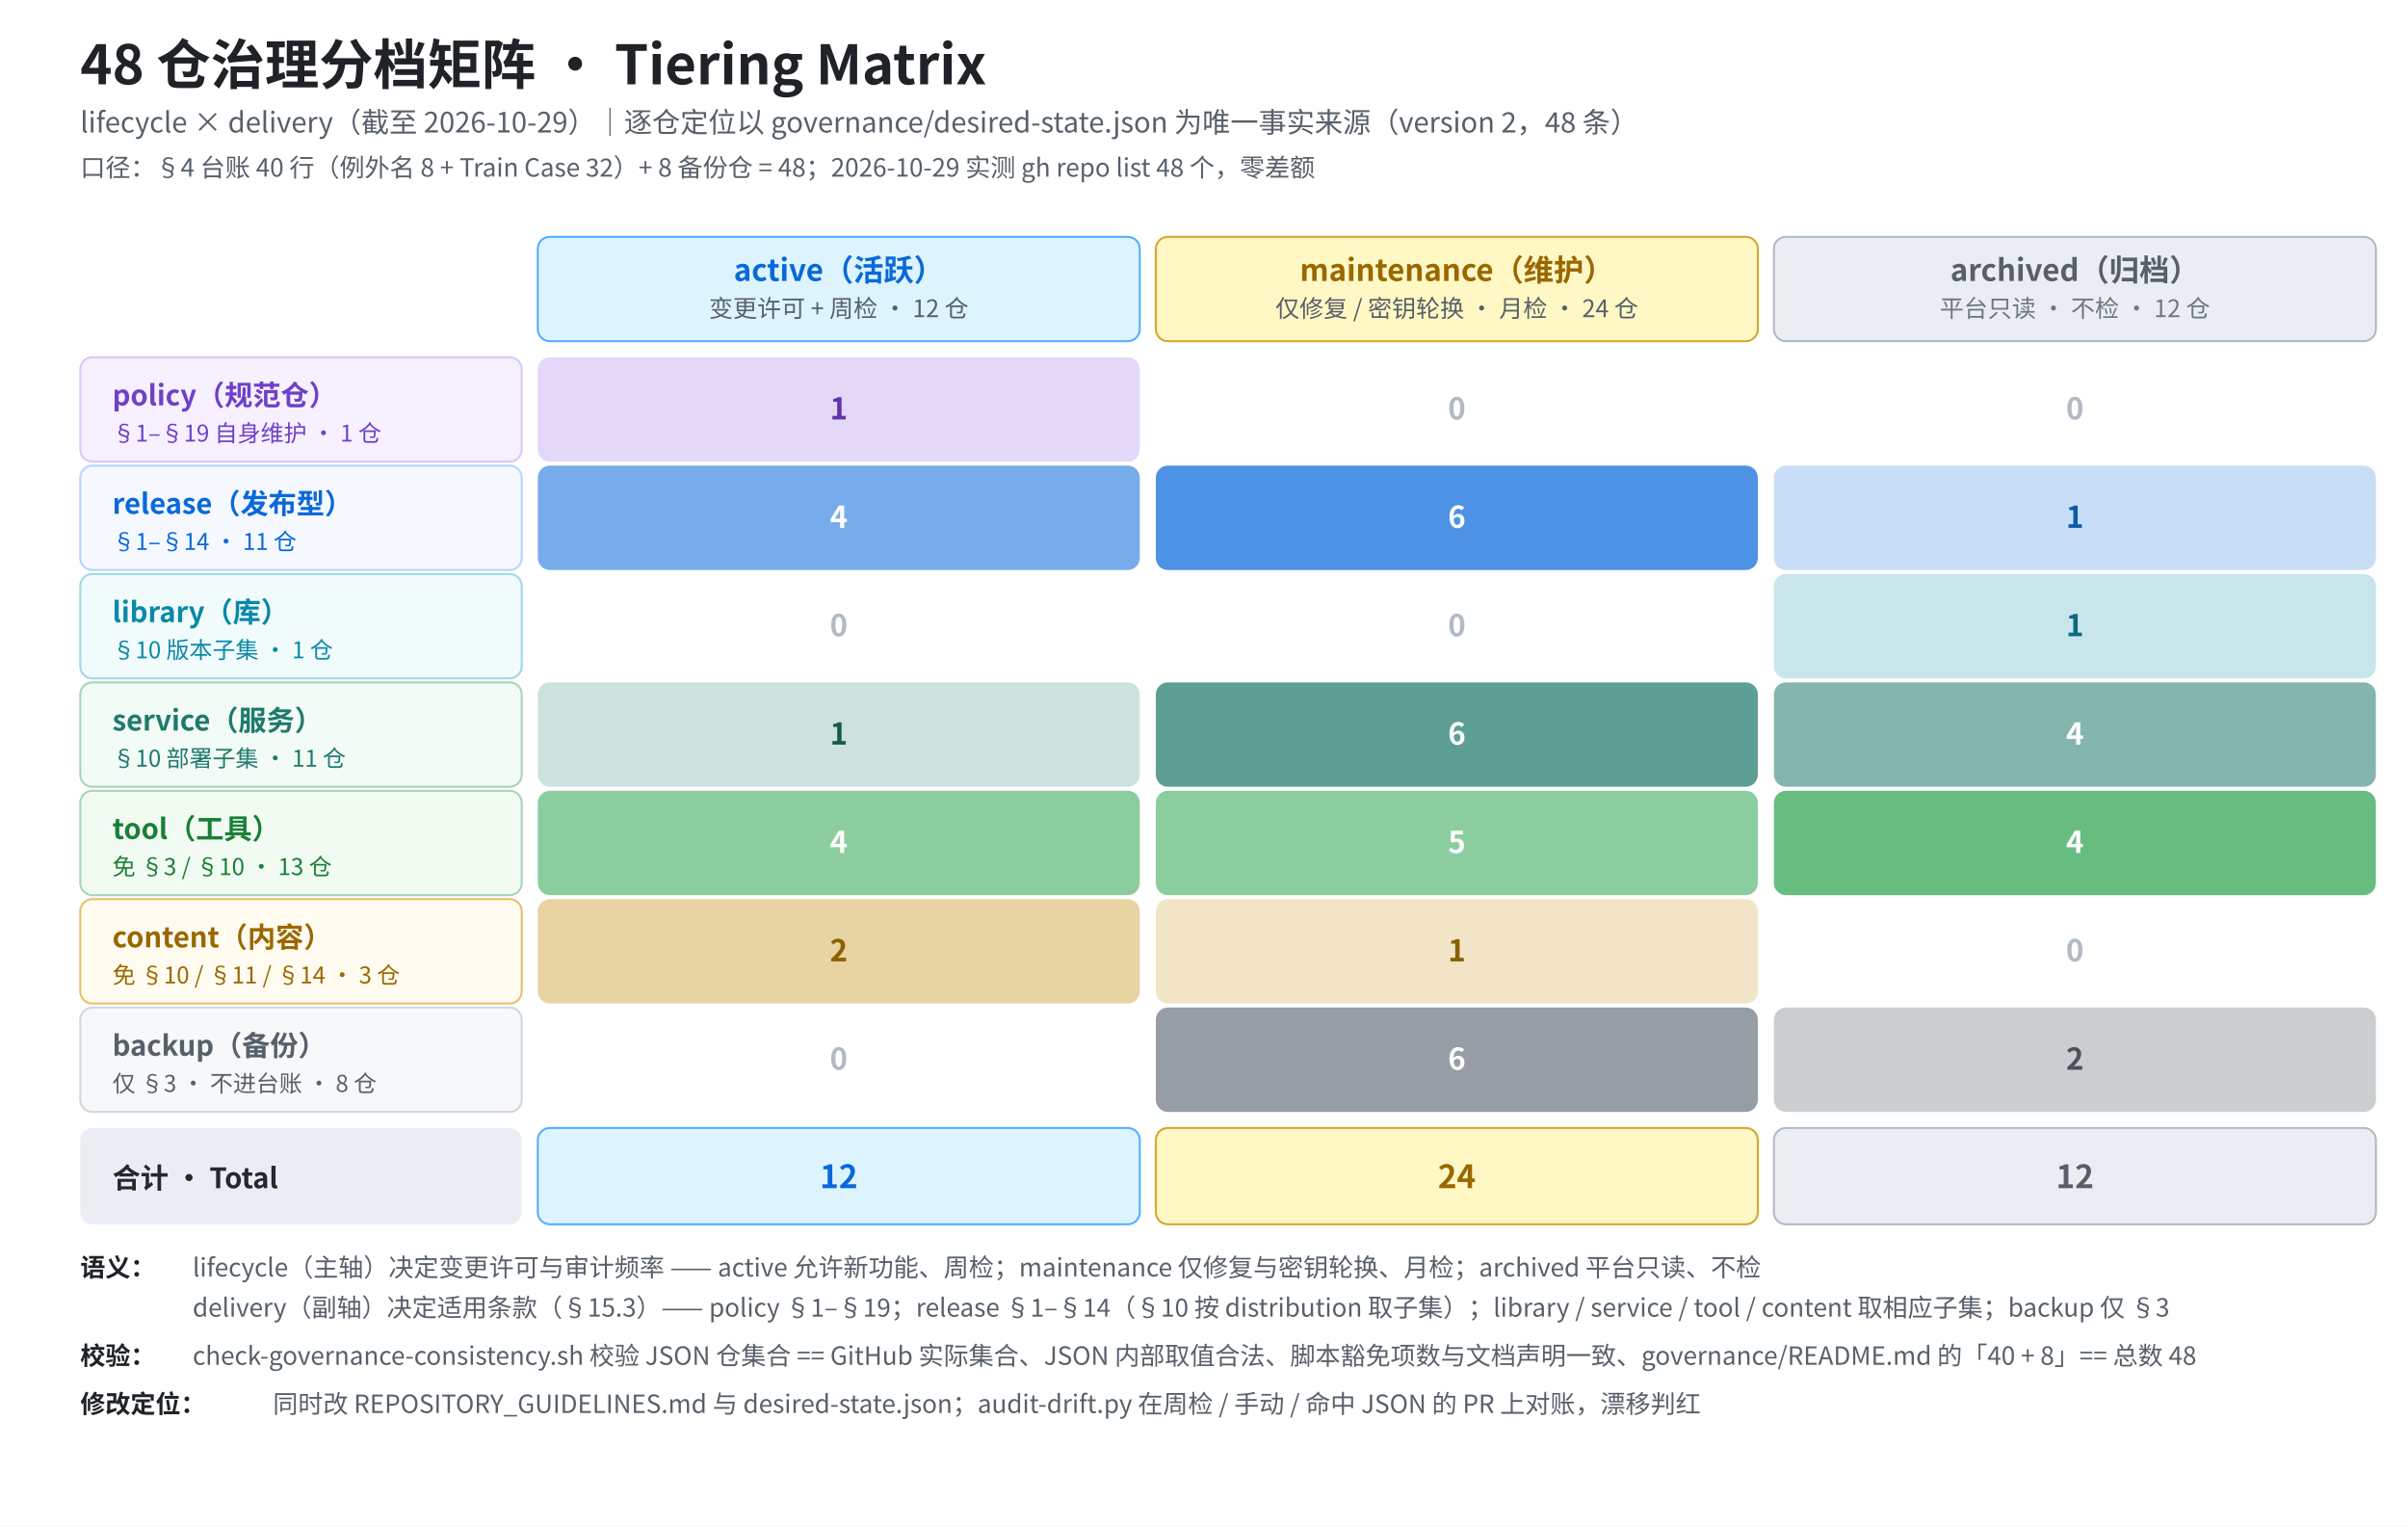
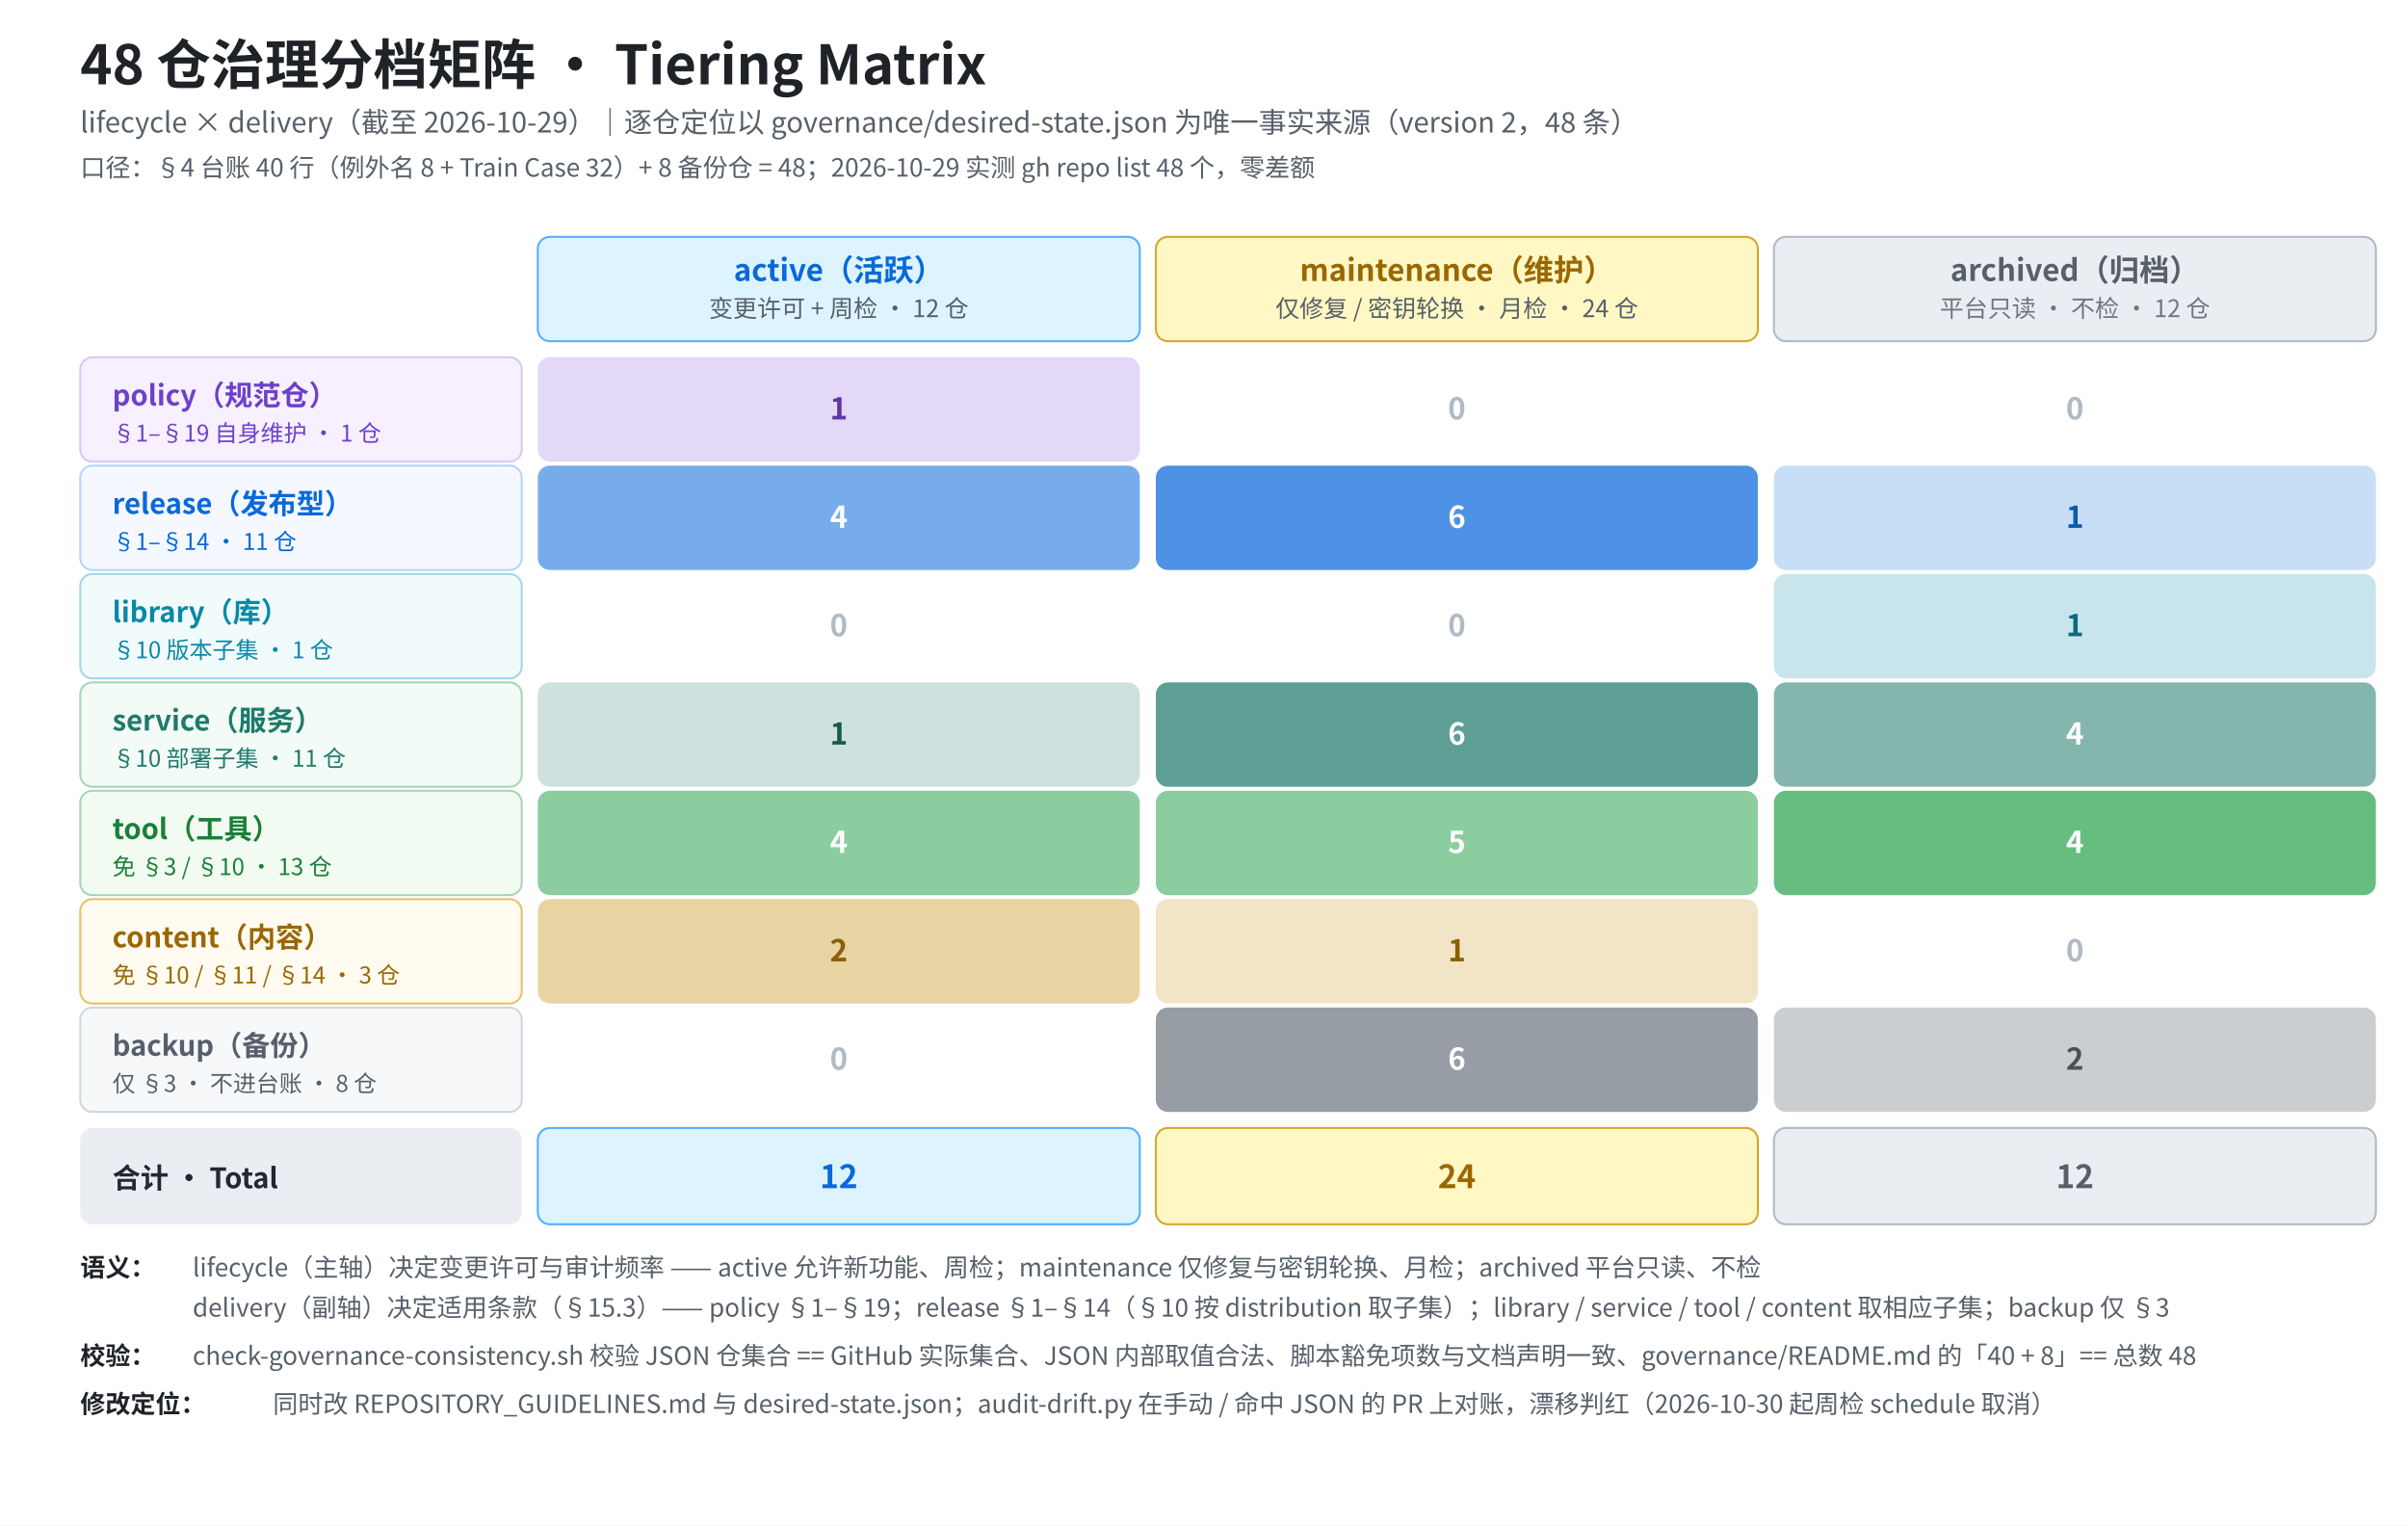
<svg xmlns="http://www.w3.org/2000/svg" width="1200" height="760" viewBox="0 0 1200 760" font-family="'Noto Sans CJK SC','Noto Sans',-apple-system,'Segoe UI',sans-serif">
  <rect x="0" y="0" width="1200" height="760" fill="#ffffff" />
  <text x="40" y="42" font-size="27" font-weight="700" fill="#1f2328">48 仓治理分档矩阵 · Tiering Matrix</text>
  <text x="40" y="66" font-size="14" fill="#57606a">lifecycle × delivery（截至 2026-10-29）｜逐仓定位以 governance/desired-state.json 为唯一事实来源（version 2，48 条）</text>
  <text x="40" y="88" font-size="12.5" fill="#57606a">口径：§4 台账 40 行（例外名 8 + Train Case 32）+ 8 备份仓 = 48；2026-10-29 实测 gh repo list 48 个，零差额</text>
  <g>
    <rect x="268" y="118" width="300" height="52" rx="6" fill="#ddf4ff" stroke="#54aeff" />
    <text x="418" y="140" font-size="15" font-weight="700" fill="#0969da" text-anchor="middle">active（活跃）</text>
    <text x="418" y="158" font-size="12" fill="#57606a" text-anchor="middle">变更许可 + 周检 · 12 仓</text>
    <rect x="576" y="118" width="300" height="52" rx="6" fill="#fff8c5" stroke="#d4a72c" />
    <text x="726" y="140" font-size="15" font-weight="700" fill="#9a6700" text-anchor="middle">maintenance（维护）</text>
    <text x="726" y="158" font-size="12" fill="#57606a" text-anchor="middle">仅修复 / 密钥轮换 · 月检 · 24 仓</text>
    <rect x="884" y="118" width="300" height="52" rx="6" fill="#eaeef2" stroke="#afbac4" />
    <text x="1034" y="140" font-size="15" font-weight="700" fill="#57606a" text-anchor="middle">archived（归档）</text>
    <text x="1034" y="158" font-size="12" fill="#6e7781" text-anchor="middle">平台只读 · 不检 · 12 仓</text>
  </g>
  <g>
    <rect x="40" y="178" width="220" height="52" rx="6" fill="#f6f0ff" stroke="#d8c9f5" />
    <text x="56" y="202" font-size="14" font-weight="700" fill="#6e40c9">policy（规范仓）</text>
    <text x="56" y="220" font-size="11.5" fill="#6e40c9">§1–§19 自身维护 · 1 仓</text>
    <rect x="268" y="178" width="300" height="52" rx="6" fill="#8250df" fill-opacity="0.22" />
    <text x="418" y="209" font-size="15" font-weight="700" fill="#5f35a8" text-anchor="middle">1</text>
    <rect x="576" y="178" width="300" height="52" rx="6" fill="#8250df" fill-opacity="0" />
    <text x="726" y="209" font-size="15" font-weight="700" fill="#afbac4" text-anchor="middle">0</text>
    <rect x="884" y="178" width="300" height="52" rx="6" fill="#8250df" fill-opacity="0" />
    <text x="1034" y="209" font-size="15" font-weight="700" fill="#afbac4" text-anchor="middle">0</text>
  </g>
  <g>
    <rect x="40" y="232" width="220" height="52" rx="6" fill="#f6f8ff" stroke="#b6d4fe" />
    <text x="56" y="256" font-size="14" font-weight="700" fill="#0969da">release（发布型）</text>
    <text x="56" y="274" font-size="11.5" fill="#0969da">§1–§14 · 11 仓</text>
    <rect x="268" y="232" width="300" height="52" rx="6" fill="#0969da" fill-opacity="0.55" />
    <text x="418" y="263" font-size="15" font-weight="700" fill="#ffffff" text-anchor="middle">4</text>
    <rect x="576" y="232" width="300" height="52" rx="6" fill="#0969da" fill-opacity="0.72" />
    <text x="726" y="263" font-size="15" font-weight="700" fill="#ffffff" text-anchor="middle">6</text>
    <rect x="884" y="232" width="300" height="52" rx="6" fill="#0969da" fill-opacity="0.22" />
    <text x="1034" y="263" font-size="15" font-weight="700" fill="#0b5bab" text-anchor="middle">1</text>
  </g>
  <g>
    <rect x="40" y="286" width="220" height="52" rx="6" fill="#f2fbfc" stroke="#9fd8e4" />
    <text x="56" y="310" font-size="14" font-weight="700" fill="#0889a7">library（库）</text>
    <text x="56" y="328" font-size="11.5" fill="#0889a7">§10 版本子集 · 1 仓</text>
    <rect x="268" y="286" width="300" height="52" rx="6" fill="#0889a7" fill-opacity="0" />
    <text x="418" y="317" font-size="15" font-weight="700" fill="#afbac4" text-anchor="middle">0</text>
    <rect x="576" y="286" width="300" height="52" rx="6" fill="#0889a7" fill-opacity="0" />
    <text x="726" y="317" font-size="15" font-weight="700" fill="#afbac4" text-anchor="middle">0</text>
    <rect x="884" y="286" width="300" height="52" rx="6" fill="#0889a7" fill-opacity="0.22" />
    <text x="1034" y="317" font-size="15" font-weight="700" fill="#0a6a80" text-anchor="middle">1</text>
  </g>
  <g>
    <rect x="40" y="340" width="220" height="52" rx="6" fill="#f2fbf6" stroke="#a6d5b5" />
    <text x="56" y="364" font-size="14" font-weight="700" fill="#1f7a6b">service（服务）</text>
    <text x="56" y="382" font-size="11.5" fill="#1f7a6b">§10 部署子集 · 11 仓</text>
    <rect x="268" y="340" width="300" height="52" rx="6" fill="#1f7a6b" fill-opacity="0.22" />
    <text x="418" y="371" font-size="15" font-weight="700" fill="#18594e" text-anchor="middle">1</text>
    <rect x="576" y="340" width="300" height="52" rx="6" fill="#1f7a6b" fill-opacity="0.72" />
    <text x="726" y="371" font-size="15" font-weight="700" fill="#ffffff" text-anchor="middle">6</text>
    <rect x="884" y="340" width="300" height="52" rx="6" fill="#1f7a6b" fill-opacity="0.55" />
    <text x="1034" y="371" font-size="15" font-weight="700" fill="#ffffff" text-anchor="middle">4</text>
  </g>
  <g>
    <rect x="40" y="394" width="220" height="52" rx="6" fill="#f2fbf2" stroke="#a6d5b5" />
    <text x="56" y="418" font-size="14" font-weight="700" fill="#1a7f37">tool（工具）</text>
    <text x="56" y="436" font-size="11.5" fill="#1a7f37">免 §3 / §10 · 13 仓</text>
    <rect x="268" y="394" width="300" height="52" rx="6" fill="#2da44e" fill-opacity="0.55" />
    <text x="418" y="425" font-size="15" font-weight="700" fill="#ffffff" text-anchor="middle">4</text>
    <rect x="576" y="394" width="300" height="52" rx="6" fill="#2da44e" fill-opacity="0.55" />
    <text x="726" y="425" font-size="15" font-weight="700" fill="#ffffff" text-anchor="middle">5</text>
    <rect x="884" y="394" width="300" height="52" rx="6" fill="#2da44e" fill-opacity="0.72" />
    <text x="1034" y="425" font-size="15" font-weight="700" fill="#ffffff" text-anchor="middle">4</text>
  </g>
  <g>
    <rect x="40" y="448" width="220" height="52" rx="6" fill="#fffbf0" stroke="#e6c06a" />
    <text x="56" y="472" font-size="14" font-weight="700" fill="#9a6700">content（内容）</text>
    <text x="56" y="490" font-size="11.5" fill="#9a6700">免 §10 / §11 / §14 · 3 仓</text>
    <rect x="268" y="448" width="300" height="52" rx="6" fill="#bf8700" fill-opacity="0.36" />
    <text x="418" y="479" font-size="15" font-weight="700" fill="#8a6000" text-anchor="middle">2</text>
    <rect x="576" y="448" width="300" height="52" rx="6" fill="#bf8700" fill-opacity="0.22" />
    <text x="726" y="479" font-size="15" font-weight="700" fill="#8a6000" text-anchor="middle">1</text>
    <rect x="884" y="448" width="300" height="52" rx="6" fill="#bf8700" fill-opacity="0" />
    <text x="1034" y="479" font-size="15" font-weight="700" fill="#afbac4" text-anchor="middle">0</text>
  </g>
  <g>
    <rect x="40" y="502" width="220" height="52" rx="6" fill="#f6f8fa" stroke="#d0d7de" />
    <text x="56" y="526" font-size="14" font-weight="700" fill="#57606a">backup（备份）</text>
    <text x="56" y="544" font-size="11.5" fill="#57606a">仅 §3 · 不进台账 · 8 仓</text>
    <rect x="268" y="502" width="300" height="52" rx="6" fill="#6e7781" fill-opacity="0" />
    <text x="418" y="533" font-size="15" font-weight="700" fill="#afbac4" text-anchor="middle">0</text>
    <rect x="576" y="502" width="300" height="52" rx="6" fill="#6e7781" fill-opacity="0.72" />
    <text x="726" y="533" font-size="15" font-weight="700" fill="#ffffff" text-anchor="middle">6</text>
    <rect x="884" y="502" width="300" height="52" rx="6" fill="#6e7781" fill-opacity="0.36" />
    <text x="1034" y="533" font-size="15" font-weight="700" fill="#4b5158" text-anchor="middle">2</text>
  </g>
  <g>
    <rect x="40" y="562" width="220" height="48" rx="6" fill="#eaeef2" />
    <text x="56" y="592" font-size="14" font-weight="700" fill="#24292f">合计 · Total</text>
    <rect x="268" y="562" width="300" height="48" rx="6" fill="#ddf4ff" stroke="#54aeff" />
    <text x="418" y="592" font-size="16" font-weight="700" fill="#0969da" text-anchor="middle">12</text>
    <rect x="576" y="562" width="300" height="48" rx="6" fill="#fff8c5" stroke="#d4a72c" />
    <text x="726" y="592" font-size="16" font-weight="700" fill="#9a6700" text-anchor="middle">24</text>
    <rect x="884" y="562" width="300" height="48" rx="6" fill="#eaeef2" stroke="#afbac4" />
    <text x="1034" y="592" font-size="16" font-weight="700" fill="#57606a" text-anchor="middle">12</text>
  </g>
  <g font-size="12.5" fill="#57606a">
    <text x="40" y="636" font-weight="700" fill="#1f2328">语义：</text>
    <text x="96" y="636">lifecycle（主轴）决定变更许可与审计频率 —— active 允许新功能、周检；maintenance 仅修复与密钥轮换、月检；archived 平台只读、不检</text>
    <text x="96" y="656">delivery（副轴）决定适用条款（§15.3）—— policy §1–§19；release §1–§14（§10 按 distribution 取子集）；library / service / tool / content 取相应子集；backup 仅 §3</text>
    <text x="40" y="680" font-weight="700" fill="#1f2328">校验：</text>
    <text x="96" y="680">check-governance-consistency.sh 校验 JSON 仓集合 == GitHub 实际集合、JSON 内部取值合法、脚本豁免项数与文档声明一致、governance/README.md 的「40 + 8」== 总数 48</text>
    <text x="40" y="704" font-weight="700" fill="#1f2328">修改定位：</text>
-     <text x="136" y="704">同时改 REPOSITORY_GUIDELINES.md 与 desired-state.json；audit-drift.py 在周检 / 手动 / 命中 JSON 的 PR 上对账，漂移判红</text>
+     <text x="136" y="704">同时改 REPOSITORY_GUIDELINES.md 与 desired-state.json；audit-drift.py 在手动 / 命中 JSON 的 PR 上对账，漂移判红（2026-10-30 起周检 schedule 取消）</text>
  </g>
</svg>
